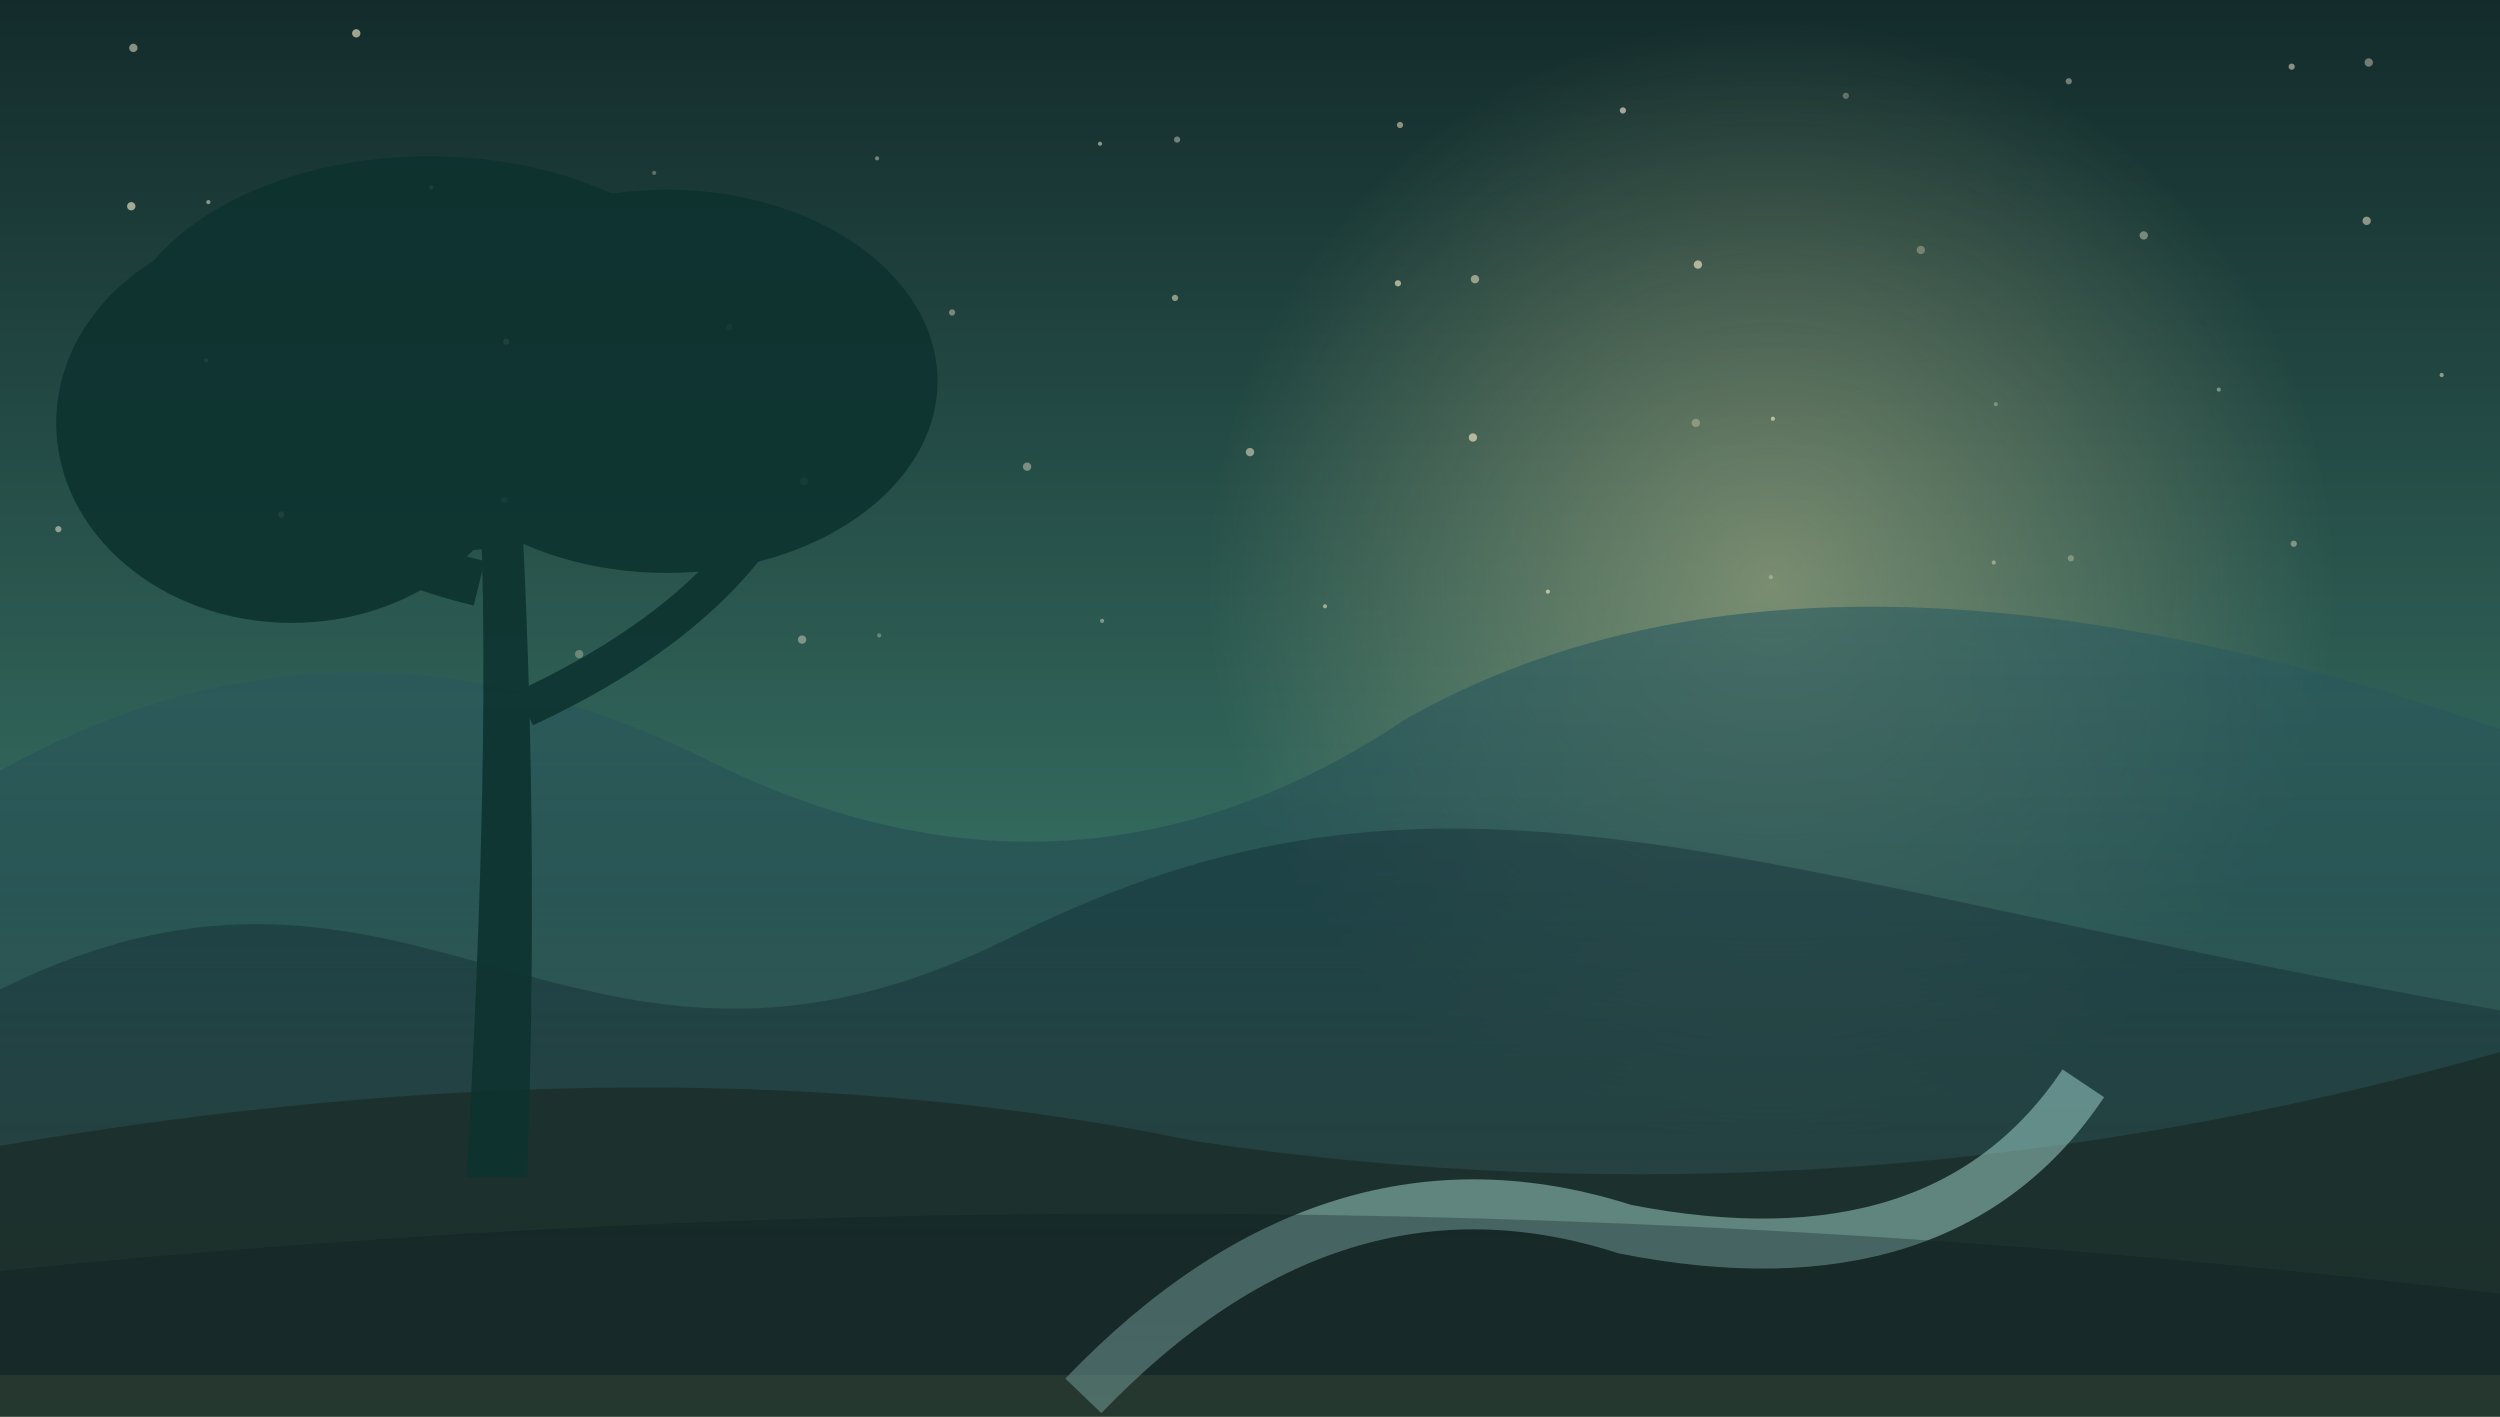
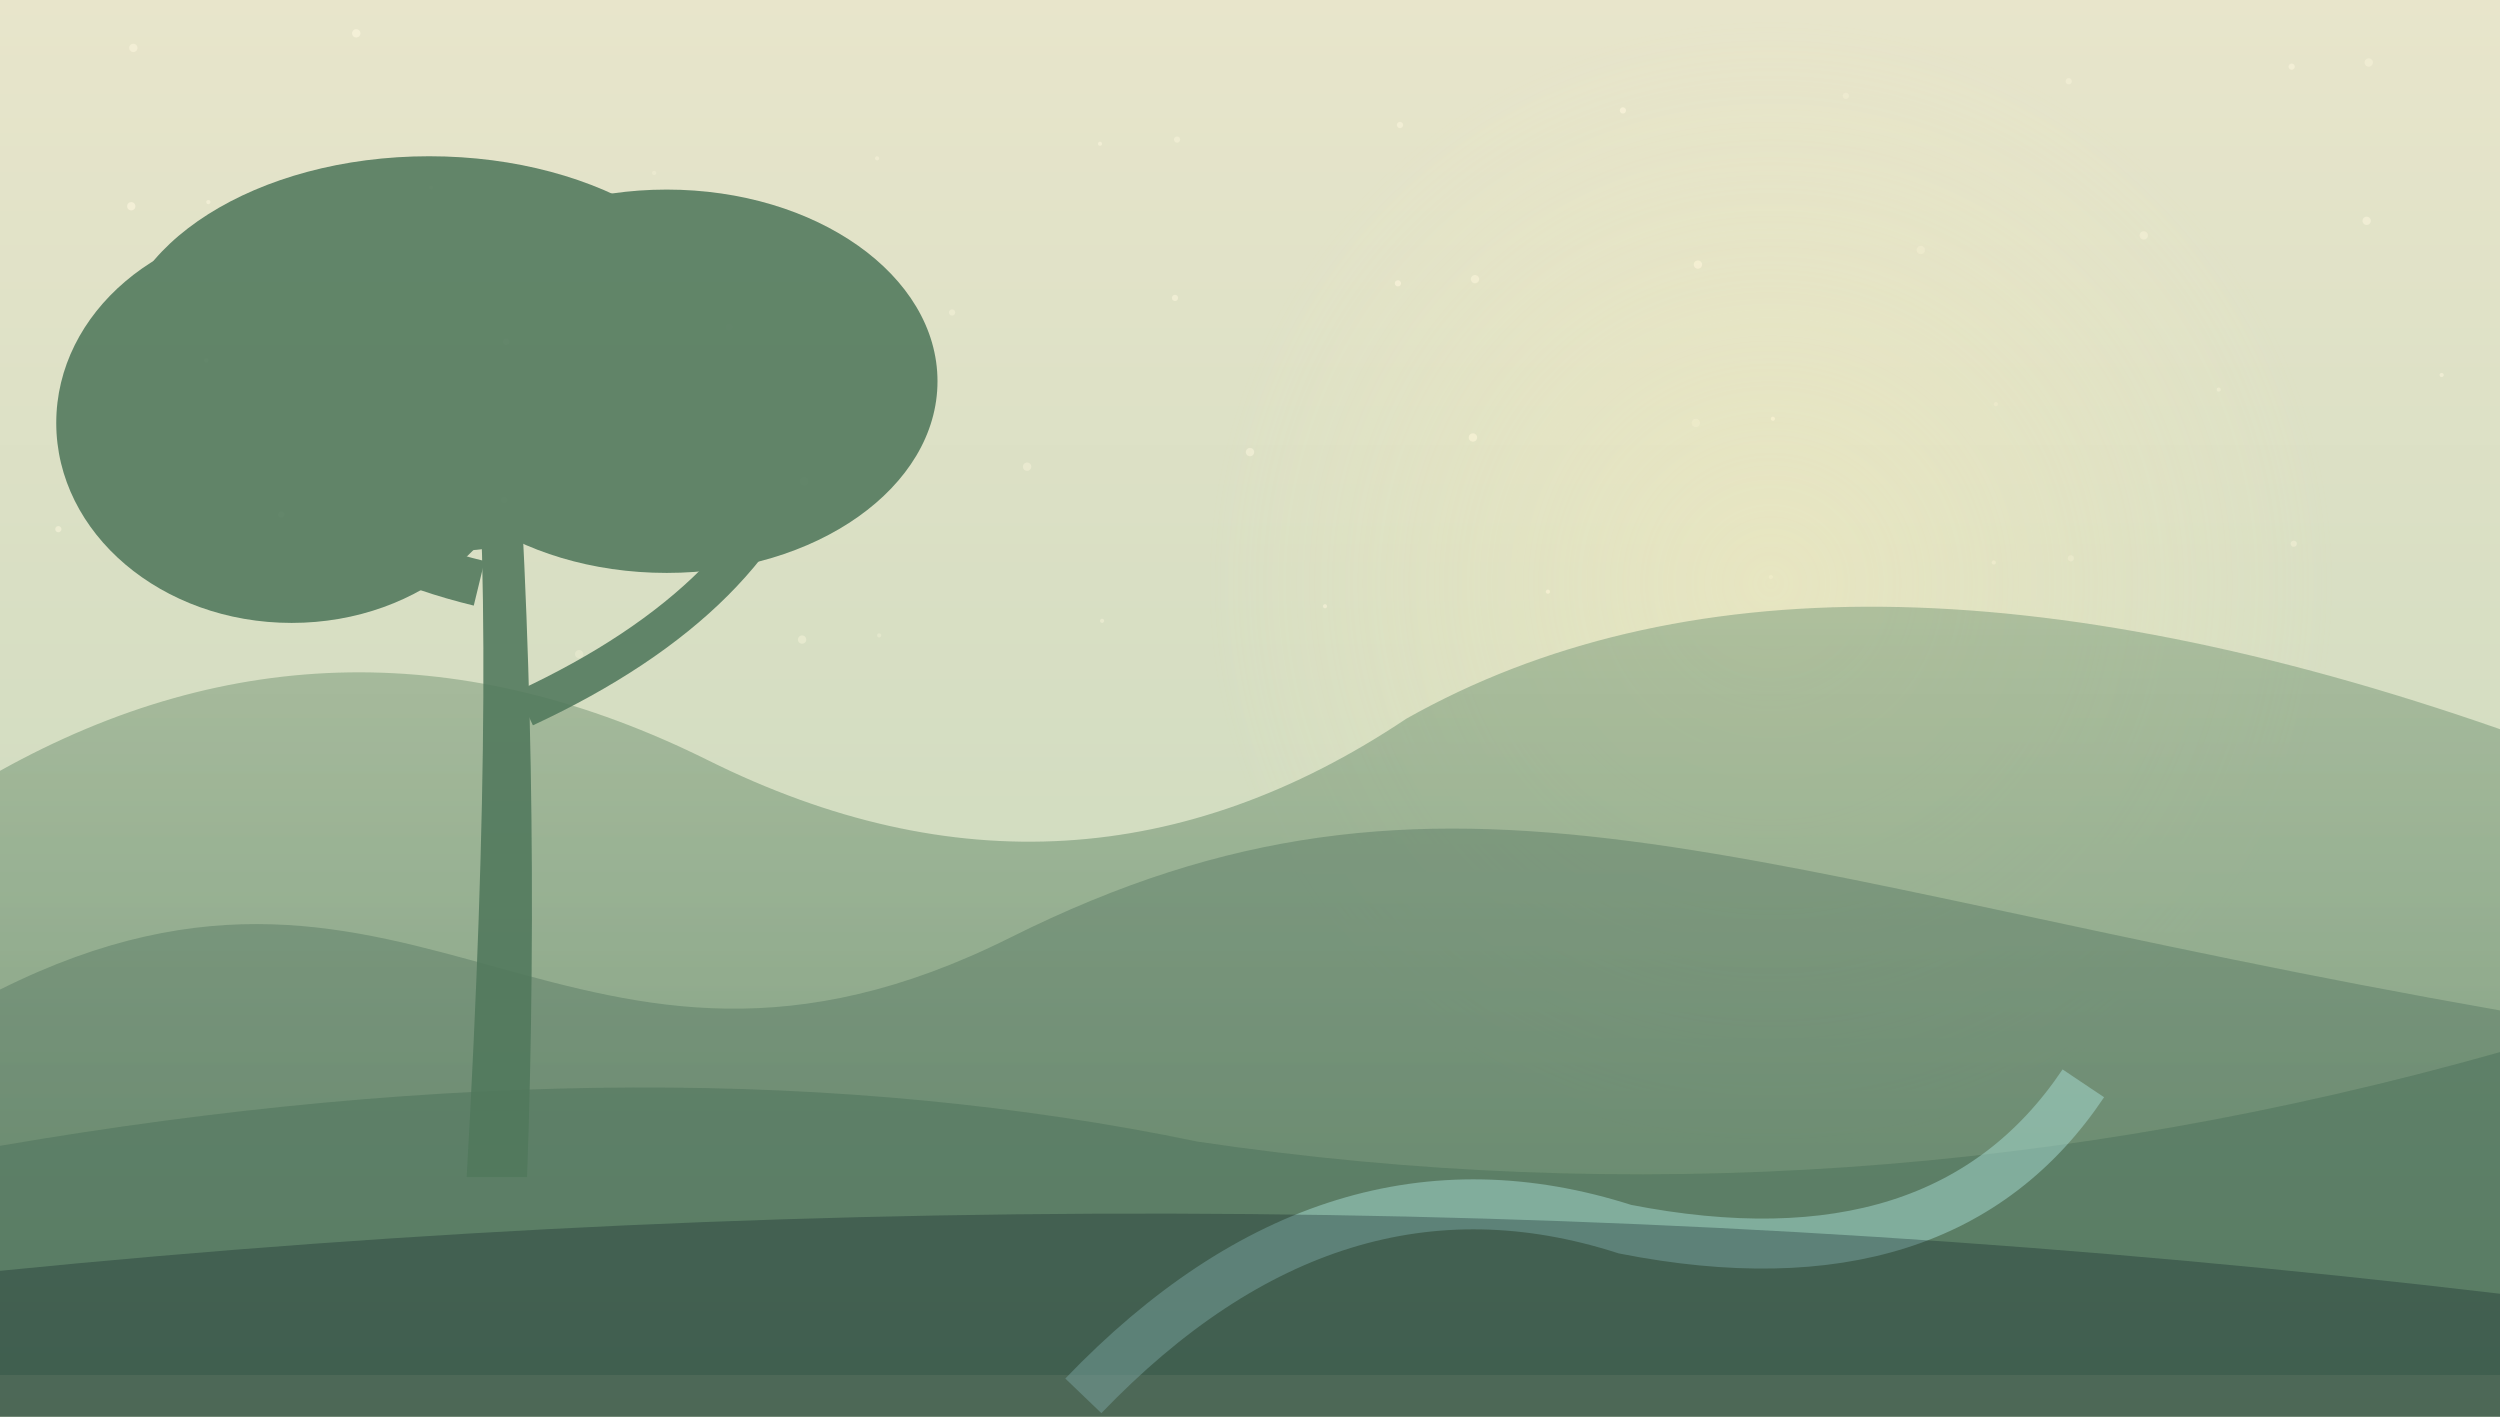
<svg xmlns="http://www.w3.org/2000/svg" viewBox="0 0 1200 680" role="img" aria-label="Symbolic artwork depicting garden">
  <defs>
    <linearGradient id="sky" x2="0" y2="1">
-       <stop stop-color="#132b2b" />
-       <stop offset=".63" stop-color="#356c60" />
-       <stop offset="1" stop-color="#89a470" />
+       <stop stop-color="#e8e5cb" />
+       <stop offset=".63" stop-color="#d1dcc0" />
+       <stop offset="1" stop-color="#b8c89d" />
    </linearGradient>
    <radialGradient id="halo">
-       <stop stop-color="#ffe9ab" stop-opacity=".87" />
-       <stop offset="1" stop-color="#ffe9ab" stop-opacity="0" />
+       <stop stop-color="#fff0bc" stop-opacity=".87" />
+       <stop offset="1" stop-color="#fff0bc" stop-opacity="0" />
    </radialGradient>
    <linearGradient id="ridge" x2="0" y2="1">
-       <stop stop-color="#2d5d61" />
-       <stop offset="1" stop-color="#102b32" />
+       <stop stop-color="#91ab89" />
+       <stop offset="1" stop-color="#507b62" />
    </linearGradient>
    <linearGradient id="portal" x2="0" y2="1">
-       <stop stop-color="#ffe7b1" />
-       <stop offset="1" stop-color="#a56c57" stop-opacity="0" />
+       <stop stop-color="#f5e9bd" />
+       <stop offset="1" stop-color="#b4b88d" stop-opacity="0" />
    </linearGradient>
  </defs>
  <rect width="1200" height="680" fill="url(#sky)" />
-   <circle cx="422" cy="305" r="1.0" opacity="0.3" fill="#fff1d4" />
-   <circle cx="565" cy="67" r="1.5" opacity="0.4" fill="#fff1d4" />
-   <circle cx="708" cy="134" r="2.0" opacity="0.5" fill="#fff1d4" />
-   <circle cx="851" cy="201" r="1.0" opacity="0.6" fill="#fff1d4" />
-   <circle cx="994" cy="268" r="1.5" opacity="0.3" fill="#fff1d4" />
-   <circle cx="1137" cy="30" r="2.0" opacity="0.4" fill="#fff1d4" />
-   <circle cx="100" cy="97" r="1.0" opacity="0.5" fill="#fff1d4" />
-   <circle cx="243" cy="164" r="1.5" opacity="0.6" fill="#fff1d4" />
-   <circle cx="386" cy="231" r="2.0" opacity="0.3" fill="#fff1d4" />
-   <circle cx="529" cy="298" r="1.0" opacity="0.4" fill="#fff1d4" />
-   <circle cx="672" cy="60" r="1.5" opacity="0.5" fill="#fff1d4" />
-   <circle cx="815" cy="127" r="2.0" opacity="0.6" fill="#fff1d4" />
-   <circle cx="958" cy="194" r="1.0" opacity="0.3" fill="#fff1d4" />
-   <circle cx="1101" cy="261" r="1.5" opacity="0.4" fill="#fff1d4" />
-   <circle cx="64" cy="23" r="2.0" opacity="0.5" fill="#fff1d4" />
-   <circle cx="207" cy="90" r="1.0" opacity="0.6" fill="#fff1d4" />
-   <circle cx="350" cy="157" r="1.5" opacity="0.3" fill="#fff1d4" />
-   <circle cx="493" cy="224" r="2.0" opacity="0.4" fill="#fff1d4" />
-   <circle cx="636" cy="291" r="1.0" opacity="0.5" fill="#fff1d4" />
-   <circle cx="779" cy="53" r="1.5" opacity="0.6" fill="#fff1d4" />
-   <circle cx="922" cy="120" r="2.0" opacity="0.3" fill="#fff1d4" />
-   <circle cx="1065" cy="187" r="1.0" opacity="0.4" fill="#fff1d4" />
-   <circle cx="28" cy="254" r="1.5" opacity="0.5" fill="#fff1d4" />
-   <circle cx="171" cy="16" r="2.0" opacity="0.6" fill="#fff1d4" />
-   <circle cx="314" cy="83" r="1.0" opacity="0.3" fill="#fff1d4" />
-   <circle cx="457" cy="150" r="1.5" opacity="0.4" fill="#fff1d4" />
-   <circle cx="600" cy="217" r="2.0" opacity="0.5" fill="#fff1d4" />
-   <circle cx="743" cy="284" r="1.0" opacity="0.6" fill="#fff1d4" />
-   <circle cx="886" cy="46" r="1.5" opacity="0.3" fill="#fff1d4" />
-   <circle cx="1029" cy="113" r="2.0" opacity="0.4" fill="#fff1d4" />
-   <circle cx="1172" cy="180" r="1.0" opacity="0.5" fill="#fff1d4" />
-   <circle cx="135" cy="247" r="1.5" opacity="0.6" fill="#fff1d4" />
-   <circle cx="278" cy="314" r="2.0" opacity="0.3" fill="#fff1d4" />
-   <circle cx="421" cy="76" r="1.0" opacity="0.4" fill="#fff1d4" />
-   <circle cx="564" cy="143" r="1.5" opacity="0.5" fill="#fff1d4" />
-   <circle cx="707" cy="210" r="2.0" opacity="0.6" fill="#fff1d4" />
-   <circle cx="850" cy="277" r="1.0" opacity="0.3" fill="#fff1d4" />
-   <circle cx="993" cy="39" r="1.5" opacity="0.4" fill="#fff1d4" />
-   <circle cx="1136" cy="106" r="2.0" opacity="0.5" fill="#fff1d4" />
-   <circle cx="99" cy="173" r="1.0" opacity="0.6" fill="#fff1d4" />
-   <circle cx="242" cy="240" r="1.5" opacity="0.3" fill="#fff1d4" />
-   <circle cx="385" cy="307" r="2.0" opacity="0.4" fill="#fff1d4" />
-   <circle cx="528" cy="69" r="1.0" opacity="0.5" fill="#fff1d4" />
-   <circle cx="671" cy="136" r="1.5" opacity="0.6" fill="#fff1d4" />
-   <circle cx="814" cy="203" r="2.0" opacity="0.3" fill="#fff1d4" />
-   <circle cx="957" cy="270" r="1.0" opacity="0.4" fill="#fff1d4" />
-   <circle cx="1100" cy="32" r="1.5" opacity="0.5" fill="#fff1d4" />
-   <circle cx="63" cy="99" r="2.0" opacity="0.6" fill="#fff1d4" />
+   <circle cx="422" cy="305" r="1.0" opacity="0.3" fill="#fdf7df" />
+   <circle cx="565" cy="67" r="1.5" opacity="0.4" fill="#fdf7df" />
+   <circle cx="708" cy="134" r="2.0" opacity="0.5" fill="#fdf7df" />
+   <circle cx="851" cy="201" r="1.0" opacity="0.6" fill="#fdf7df" />
+   <circle cx="994" cy="268" r="1.5" opacity="0.3" fill="#fdf7df" />
+   <circle cx="1137" cy="30" r="2.0" opacity="0.4" fill="#fdf7df" />
+   <circle cx="100" cy="97" r="1.0" opacity="0.5" fill="#fdf7df" />
+   <circle cx="243" cy="164" r="1.5" opacity="0.6" fill="#fdf7df" />
+   <circle cx="386" cy="231" r="2.0" opacity="0.3" fill="#fdf7df" />
+   <circle cx="529" cy="298" r="1.0" opacity="0.4" fill="#fdf7df" />
+   <circle cx="672" cy="60" r="1.5" opacity="0.5" fill="#fdf7df" />
+   <circle cx="815" cy="127" r="2.0" opacity="0.6" fill="#fdf7df" />
+   <circle cx="958" cy="194" r="1.0" opacity="0.3" fill="#fdf7df" />
+   <circle cx="1101" cy="261" r="1.5" opacity="0.4" fill="#fdf7df" />
+   <circle cx="64" cy="23" r="2.0" opacity="0.5" fill="#fdf7df" />
+   <circle cx="207" cy="90" r="1.0" opacity="0.6" fill="#fdf7df" />
+   <circle cx="350" cy="157" r="1.5" opacity="0.3" fill="#fdf7df" />
+   <circle cx="493" cy="224" r="2.0" opacity="0.4" fill="#fdf7df" />
+   <circle cx="636" cy="291" r="1.0" opacity="0.5" fill="#fdf7df" />
+   <circle cx="779" cy="53" r="1.5" opacity="0.6" fill="#fdf7df" />
+   <circle cx="922" cy="120" r="2.0" opacity="0.3" fill="#fdf7df" />
+   <circle cx="1065" cy="187" r="1.0" opacity="0.4" fill="#fdf7df" />
+   <circle cx="28" cy="254" r="1.5" opacity="0.5" fill="#fdf7df" />
+   <circle cx="171" cy="16" r="2.0" opacity="0.6" fill="#fdf7df" />
+   <circle cx="314" cy="83" r="1.0" opacity="0.3" fill="#fdf7df" />
+   <circle cx="457" cy="150" r="1.5" opacity="0.4" fill="#fdf7df" />
+   <circle cx="600" cy="217" r="2.0" opacity="0.5" fill="#fdf7df" />
+   <circle cx="743" cy="284" r="1.0" opacity="0.6" fill="#fdf7df" />
+   <circle cx="886" cy="46" r="1.5" opacity="0.3" fill="#fdf7df" />
+   <circle cx="1029" cy="113" r="2.0" opacity="0.4" fill="#fdf7df" />
+   <circle cx="1172" cy="180" r="1.0" opacity="0.5" fill="#fdf7df" />
+   <circle cx="135" cy="247" r="1.5" opacity="0.6" fill="#fdf7df" />
+   <circle cx="278" cy="314" r="2.0" opacity="0.3" fill="#fdf7df" />
+   <circle cx="421" cy="76" r="1.0" opacity="0.4" fill="#fdf7df" />
+   <circle cx="564" cy="143" r="1.5" opacity="0.5" fill="#fdf7df" />
+   <circle cx="707" cy="210" r="2.0" opacity="0.6" fill="#fdf7df" />
+   <circle cx="850" cy="277" r="1.0" opacity="0.3" fill="#fdf7df" />
+   <circle cx="993" cy="39" r="1.5" opacity="0.4" fill="#fdf7df" />
+   <circle cx="1136" cy="106" r="2.0" opacity="0.5" fill="#fdf7df" />
+   <circle cx="99" cy="173" r="1.0" opacity="0.6" fill="#fdf7df" />
+   <circle cx="242" cy="240" r="1.5" opacity="0.3" fill="#fdf7df" />
+   <circle cx="385" cy="307" r="2.0" opacity="0.4" fill="#fdf7df" />
+   <circle cx="528" cy="69" r="1.0" opacity="0.5" fill="#fdf7df" />
+   <circle cx="671" cy="136" r="1.5" opacity="0.6" fill="#fdf7df" />
+   <circle cx="814" cy="203" r="2.0" opacity="0.3" fill="#fdf7df" />
+   <circle cx="957" cy="270" r="1.0" opacity="0.4" fill="#fdf7df" />
+   <circle cx="1100" cy="32" r="1.5" opacity="0.5" fill="#fdf7df" />
+   <circle cx="63" cy="99" r="2.0" opacity="0.6" fill="#fdf7df" />
  <circle cx="850" cy="280" r="270" fill="url(#halo)" opacity=".43" />
  <path d="M0 370 Q165 278 340 365 T675 345 Q870 235 1200 350 V660 H0Z" fill="url(#ridge)" opacity=".65" />
-   <path d="M0 475 C200 375 275 555 485 450 S830 420 1200 485 V680 H0Z" fill="#091c26" opacity=".33" />
-   <path d="M0 550 Q320 495 575 548 Q885 594 1200 505 V680 H0Z" fill="#172620" opacity=".61" />
-   <g opacity=".88" fill="#0c322f">
+   <path d="M0 475 C200 375 275 555 485 450 S830 420 1200 485 V680 H0Z" fill="#3d624f" opacity=".33" />
+   <path d="M0 550 Q320 495 575 548 Q885 594 1200 505 V680 H0Z" fill="#52765e" opacity=".61" />
+   <g opacity=".88" fill="#50785c">
    <path d="M224 565 Q239 300 226 175 L246 175 Q260 367 253 565Z" />
-     <path d="M230 280 Q127 255 84 170" stroke="#0c322f" stroke-width="22" fill="none" />
-     <path d="M252 340 Q366 287 388 204" stroke="#0c322f" stroke-width="18" fill="none" />
+     <path d="M230 280 Q127 255 84 170" stroke="#50785c" stroke-width="22" fill="none" />
+     <path d="M252 340 Q366 287 388 204" stroke="#50785c" stroke-width="18" fill="none" />
    <ellipse cx="206" cy="170" rx="150" ry="95" />
    <ellipse cx="320" cy="183" rx="130" ry="92" />
    <ellipse cx="140" cy="203" rx="113" ry="96" />
  </g>
  <path d="M520 670 Q640 545 780 590 Q933 620 1000 520" stroke="#a9dfd8" stroke-width="24" opacity=".48" fill="none" />
  <path d="M0 610 Q600 550 1200 621 V680 H0Z" fill="#061820" opacity=".29" />
</svg>
